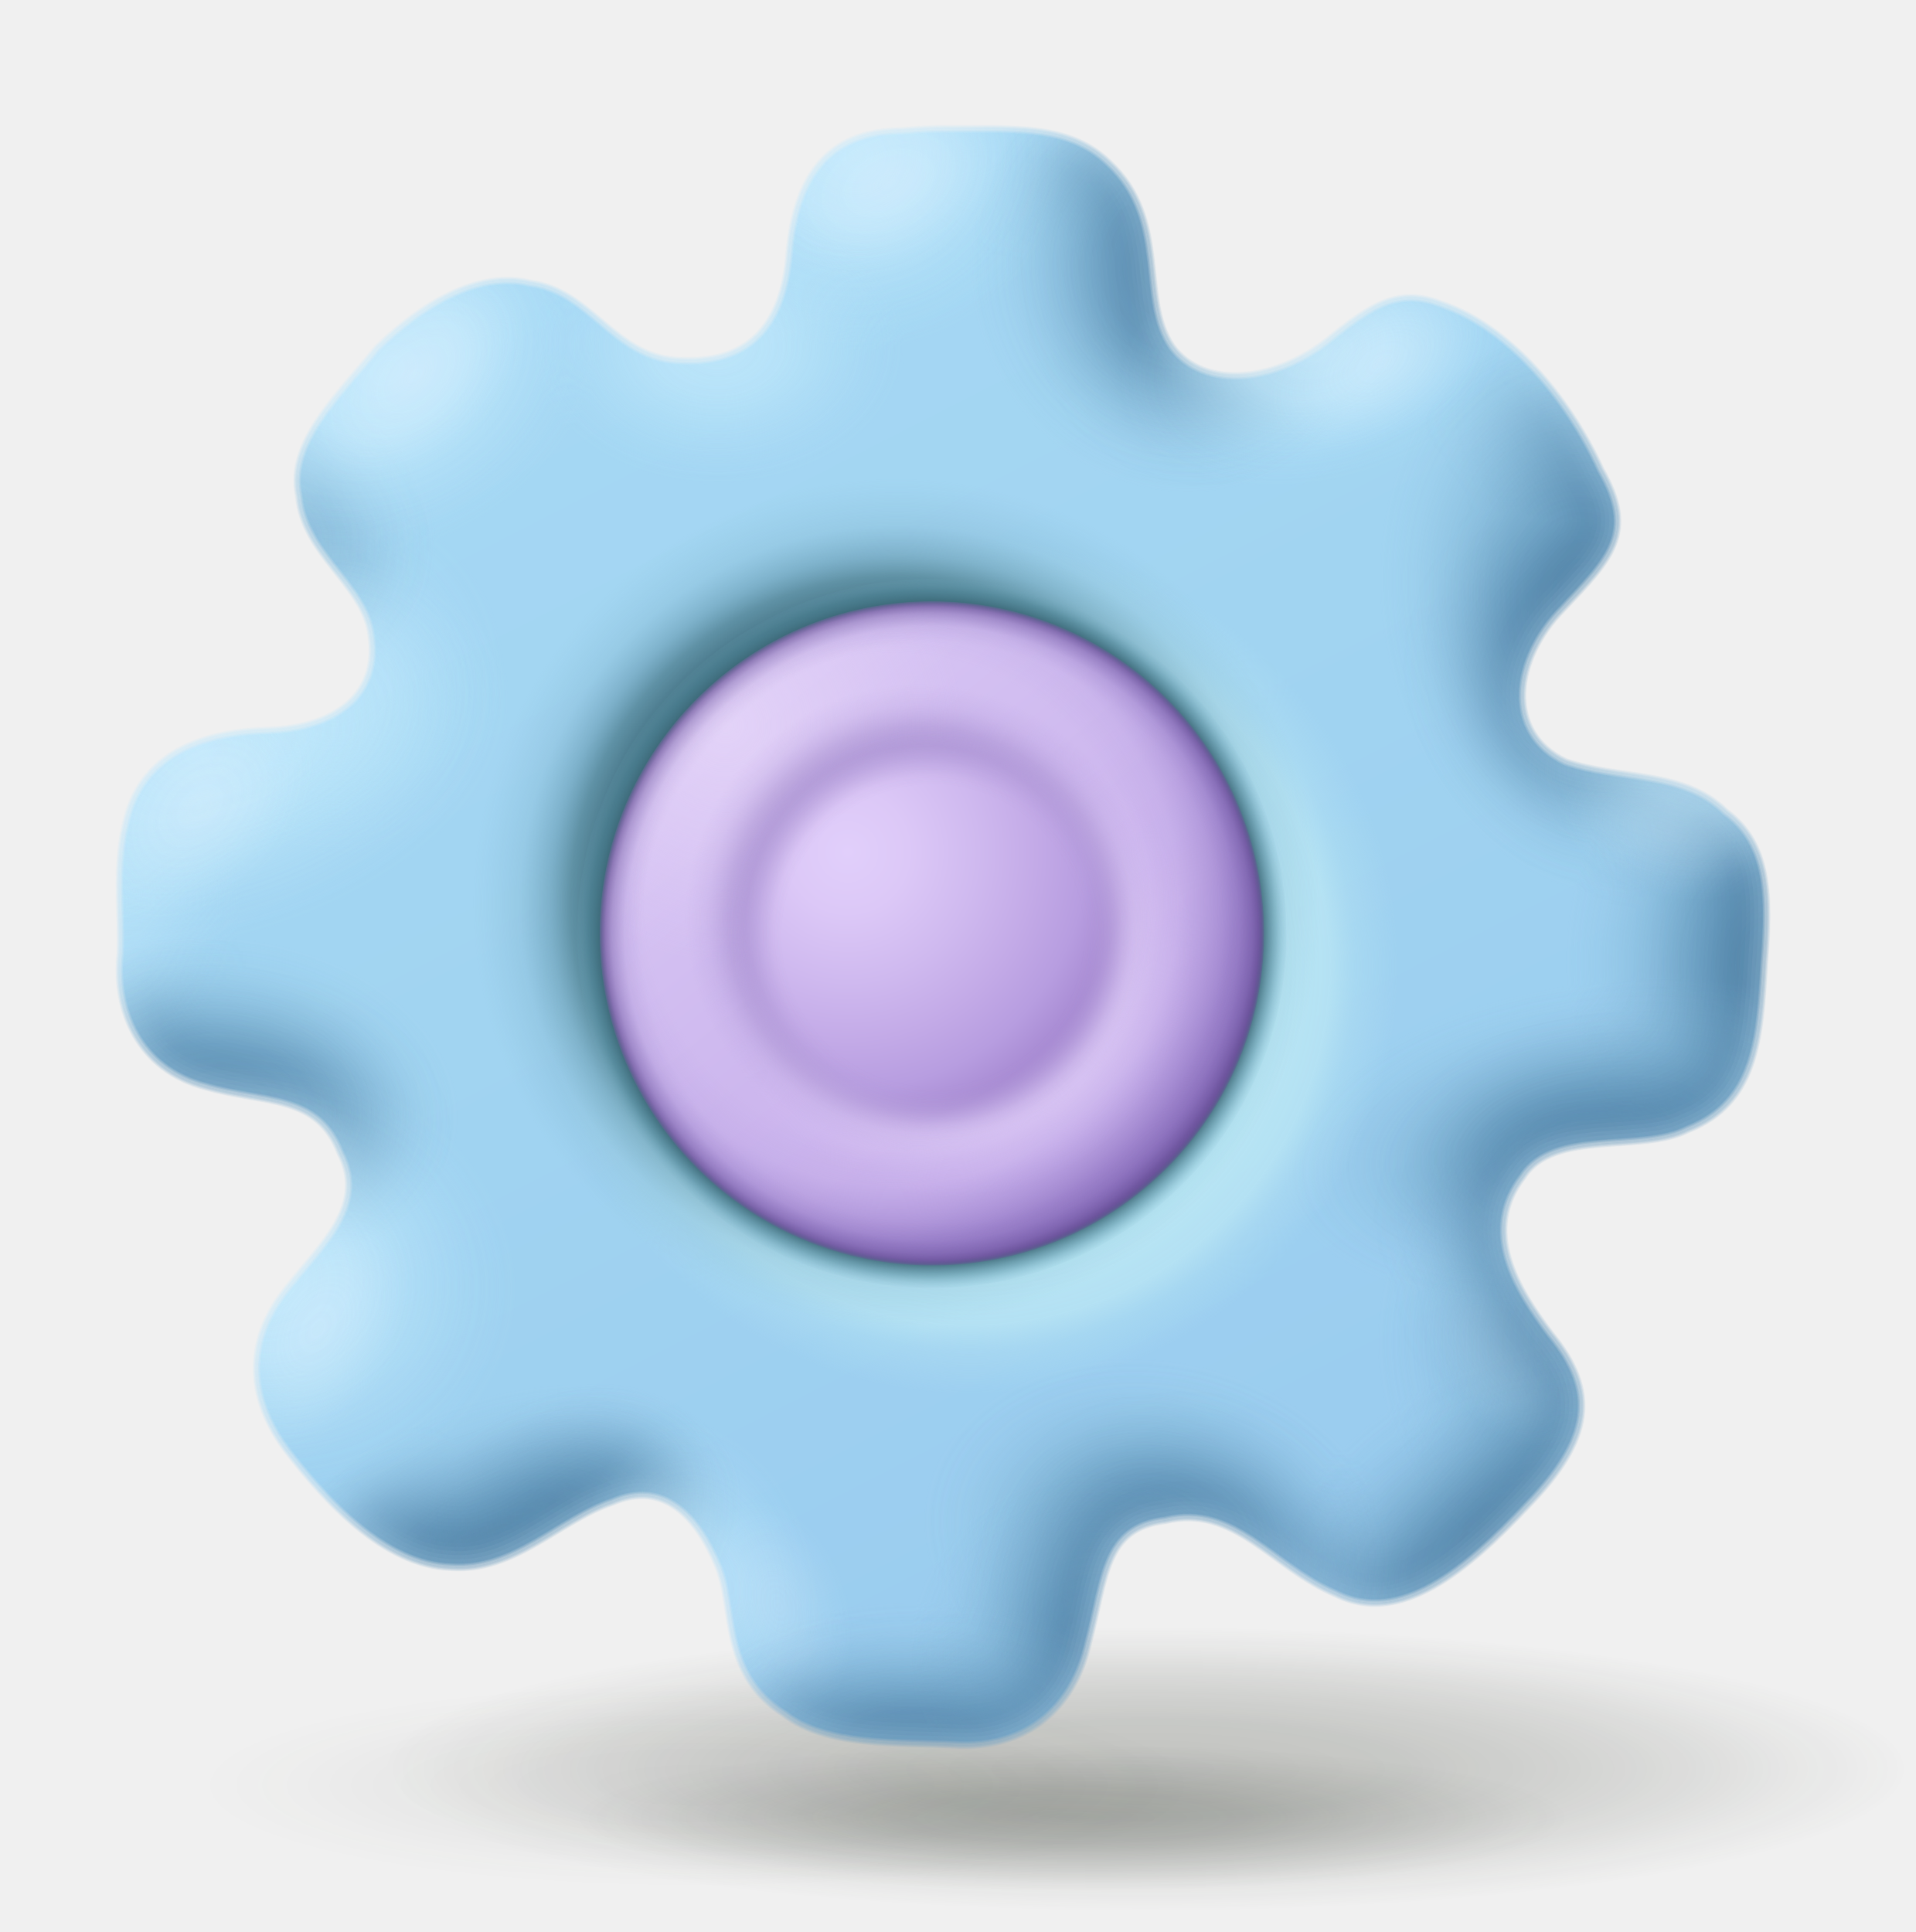
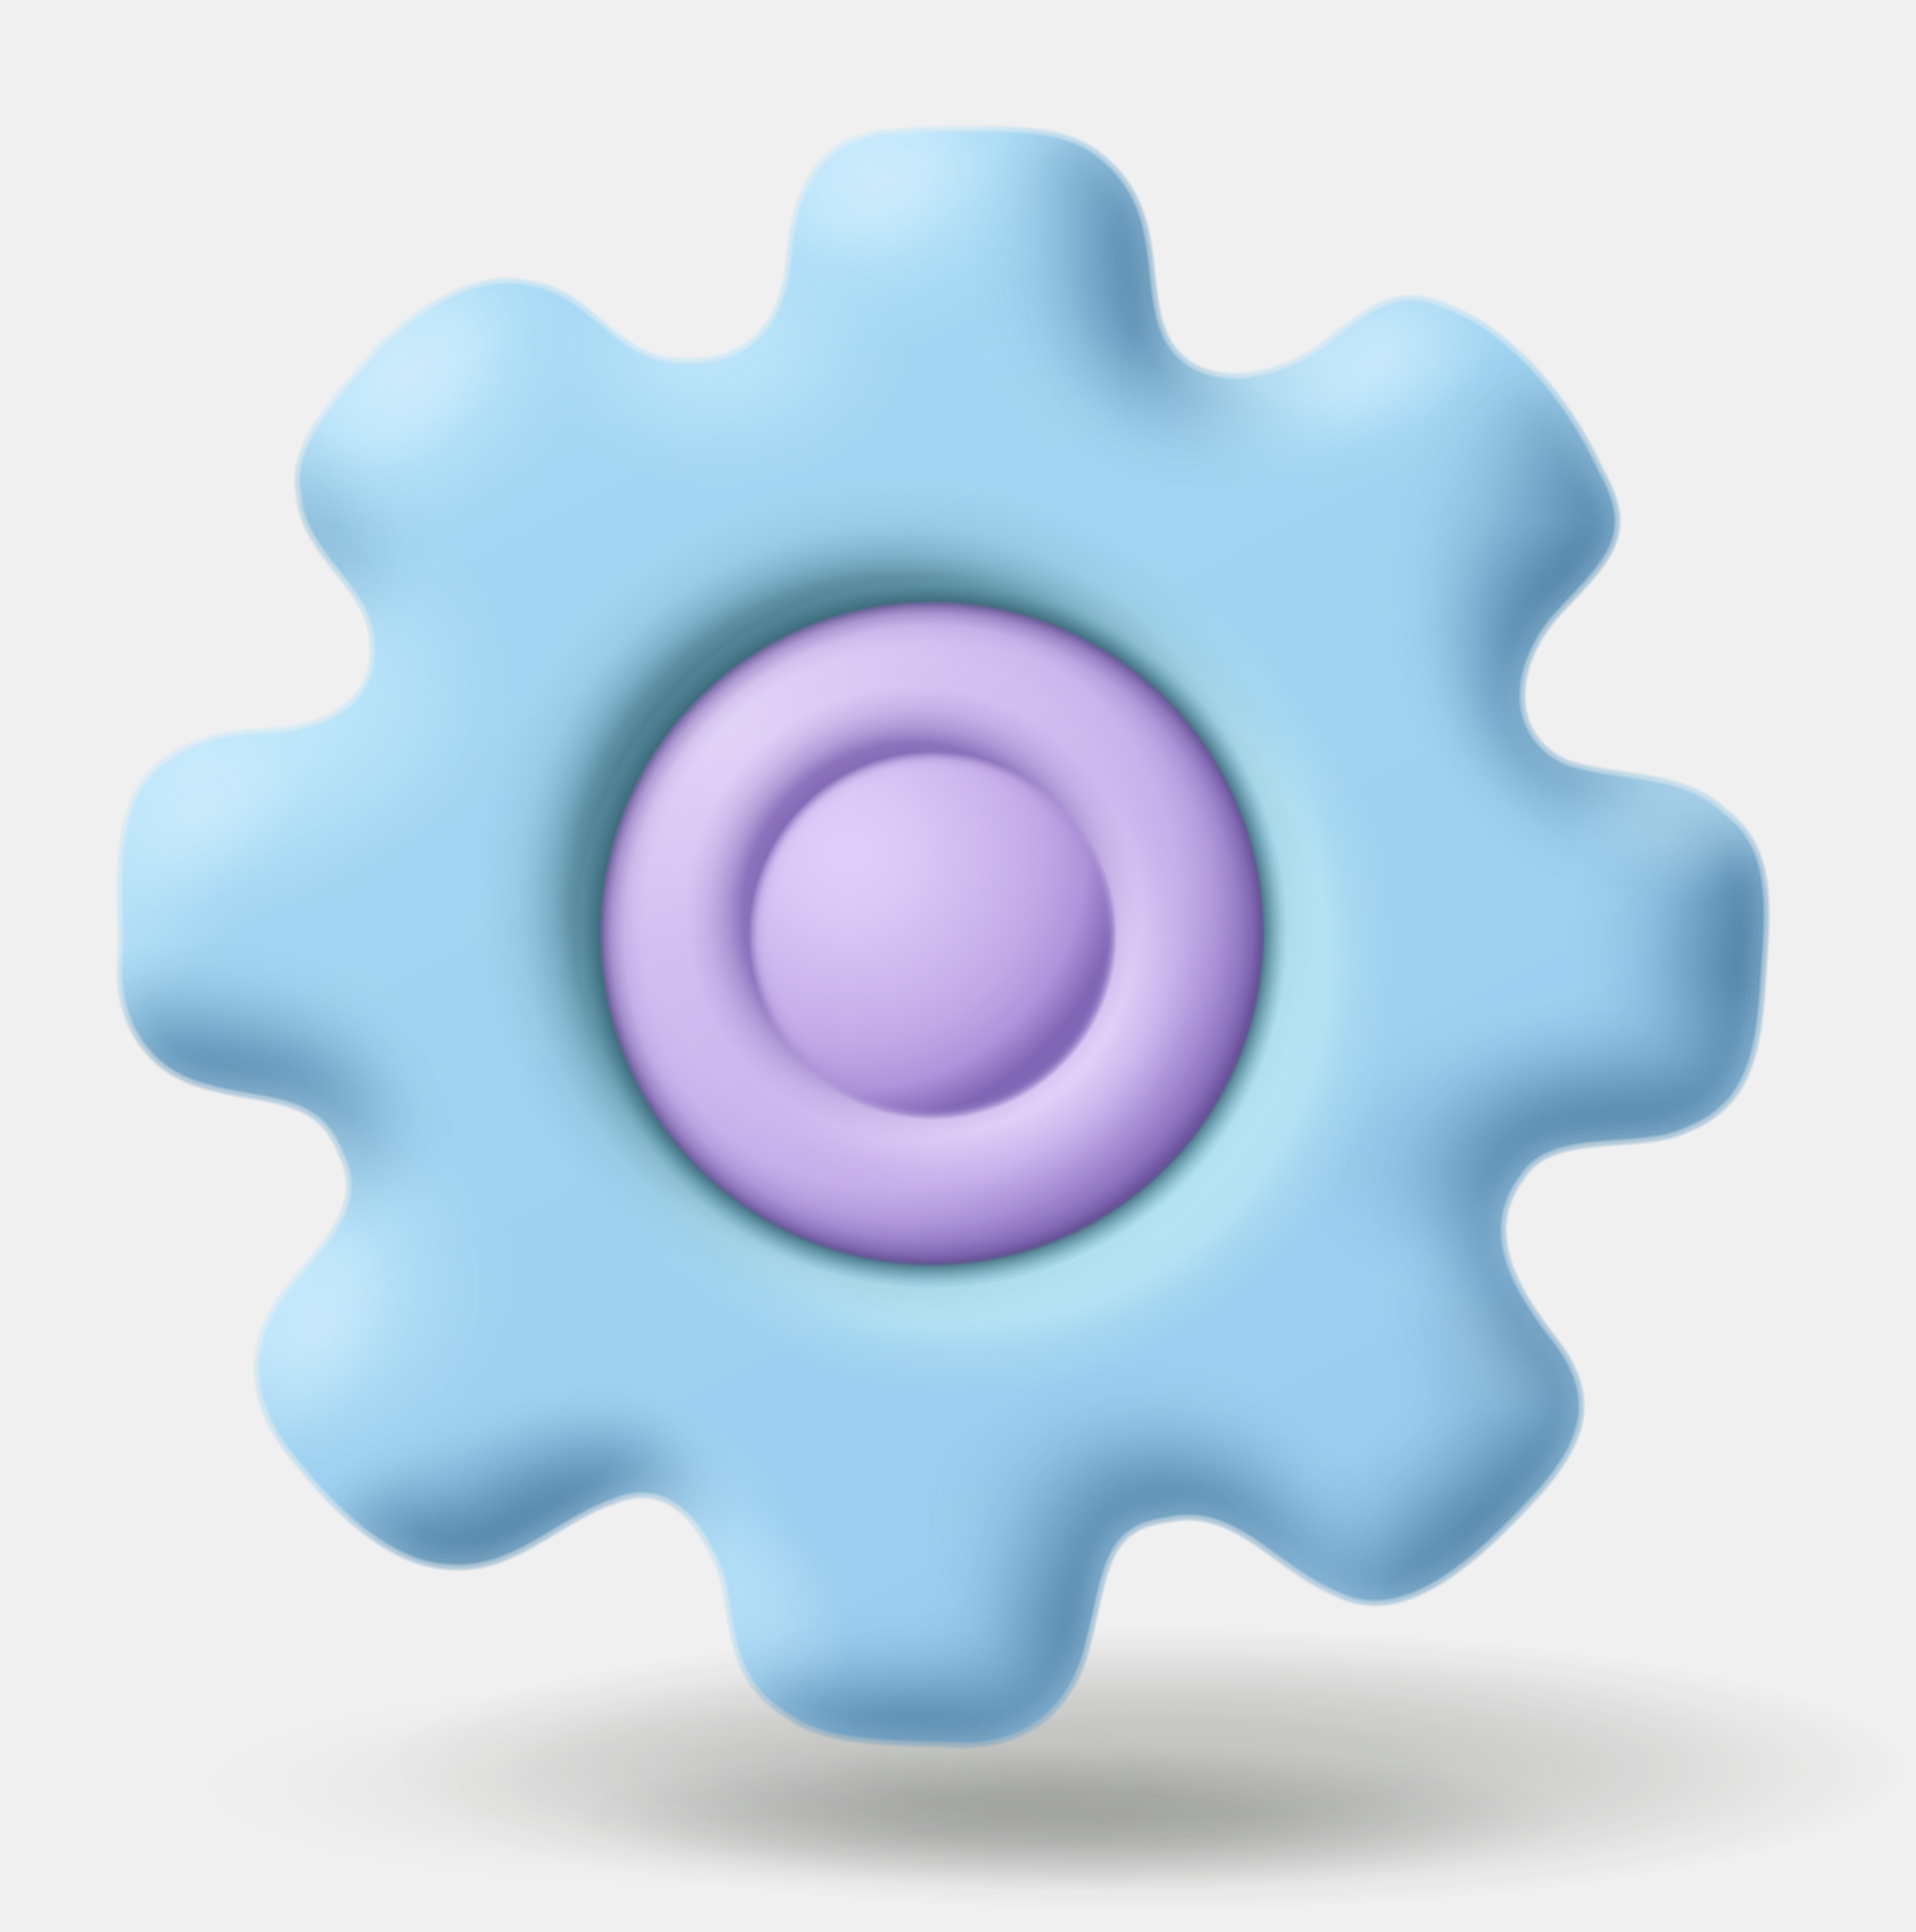
<svg xmlns="http://www.w3.org/2000/svg" width="470" height="474" viewBox="0 0 470 474" role="img" aria-labelledby="gear-title gear-description">
  <defs>
    <radialGradient id="ground-ambient">
      <stop stop-color="#252b1e" stop-opacity=".224" />
      <stop offset=".34" stop-color="#252b1e" stop-opacity=".2" />
      <stop offset=".65" stop-color="#252b1e" stop-opacity=".117" />
      <stop offset=".84" stop-color="#252b1e" stop-opacity=".048" />
      <stop offset="1" stop-color="#252b1e" stop-opacity="0" />
    </radialGradient>
    <radialGradient id="ground-contact">
      <stop stop-color="#1c241b" stop-opacity=".218" />
      <stop offset=".35" stop-color="#1c241b" stop-opacity=".176" />
      <stop offset=".6" stop-color="#1c241b" stop-opacity=".102" />
      <stop offset=".84" stop-color="#1c241b" stop-opacity=".036" />
      <stop offset="1" stop-color="#1c241b" stop-opacity="0" />
    </radialGradient>
    <path id="gear-outline" d="M 231 31.6       C 248 31.8 262 30.2 272 40       C 287 54 279.3 73.3 287.5 85.1       C 295.6 96 313.4 93.6 326.3 83.1       C 337.1 74.4 343.5 70.6 354 74.8       C 369.7 80.2 384.3 96.9 392.7 115.3       C 401.6 130.8 394.9 137.1 383.3 149.4       C 371.3 161.6 368.9 179.7 384 186.9       C 397.1 191.5 413 188.9 423.3 199.2       C 434 207.1 434.1 219.9 432.8 236.3       C 431.7 255.2 430.7 270.5 414 277.1       C 402.7 282.9 381.2 276.9 373.6 288.6       C 363.2 302 372 316.3 380.4 327.4       C 392 341.5 390.4 353.1 374.8 369.2       C 359.8 385.2 343.4 398.9 327.7 391       C 312.2 384.5 302.9 368.9 285.9 373       C 270.7 374.8 271.2 387.2 267 402.9       C 263.3 419.6 251.2 429.2 234.1 428.1       C 219.9 427.4 202.8 428.5 192.4 420.5       C 176.6 410.5 180.5 394 176 383.9       C 171.1 372.2 162.9 363 150.2 368.5       C 137.3 372.8 126.2 385.6 110.7 384.5       C 94.2 384 79.8 368 70.4 355.8       C 61.4 343.8 60 330.5 69.1 317.9       C 77.4 306.6 90.6 296.6 83.5 282.9       C 77.9 268.3 65.1 270.8 50.5 266.6       C 33.9 262.3 28 247.6 29.5 233.8       C 29.9 223.9 28 212.7 31.1 200.9       C 35.3 184.2 51 179.6 65.6 179.2       C 82.1 178.7 93.4 170.6 91 155.6       C 89.4 143.5 74.5 135.8 73.3 121.7       C 70.4 108.5 83.4 96.8 92.5 85.4       C 103.1 75.1 117.1 66.3 130 69.5       C 144.7 71.3 150.5 87.4 165.8 88.4       C 183.6 89.7 192.2 80 193.6 62.1       C 195.2 43.8 202.8 32.2 221.1 32.1       C 224.7 31.8 228 31.6 231 31.6 Z" />
    <clipPath id="gear-clip">
      <use href="#gear-outline" />
    </clipPath>
    <g id="outline-feather" fill="none">
      <use href="#gear-outline" stroke-width="1.95" stroke-opacity=".065" />
      <use href="#gear-outline" stroke-width="1.72" stroke-opacity=".12" />
      <use href="#gear-outline" stroke-width="1.27" stroke-opacity=".166" />
      <use href="#gear-outline" stroke-width=".8" stroke-opacity=".2" />
      <use href="#gear-outline" stroke-width=".42" stroke-opacity=".089" />
    </g>
    <mask id="soft-silhouette" maskUnits="userSpaceOnUse" x="0" y="0" width="470" height="474">
      <use href="#outline-feather" stroke="#fff" />
      <use href="#gear-outline" fill="#fff" />
      <use href="#outline-feather" stroke="#000" clip-path="url(#gear-clip)" />
    </mask>
    <linearGradient id="sky-face" gradientUnits="userSpaceOnUse" x1="128" y1="59" x2="298" y2="392">
      <stop stop-color="#a6d8f4" />
      <stop offset=".45" stop-color="#a1d4f1" />
      <stop offset="1" stop-color="#9accef" />
    </linearGradient>
    <radialGradient id="sky-edge-shade">
      <stop stop-color="#639abf" />
      <stop offset=".24" stop-color="#679ec1" stop-opacity=".94" />
      <stop offset=".46" stop-color="#6da3c5" stop-opacity=".74" />
      <stop offset=".66" stop-color="#74a9cb" stop-opacity=".42" />
      <stop offset=".84" stop-color="#7db0d0" stop-opacity=".14" />
      <stop offset="1" stop-color="#86b6d7" stop-opacity="0" />
    </radialGradient>
    <radialGradient id="sky-rollover">
      <stop stop-color="#386489" />
      <stop offset=".38" stop-color="#437298" stop-opacity=".87" />
      <stop offset=".64" stop-color="#4e7da1" stop-opacity=".55" />
      <stop offset=".84" stop-color="#5b89ac" stop-opacity=".20" />
      <stop offset="1" stop-color="#6695b7" stop-opacity="0" />
    </radialGradient>
    <radialGradient id="sky-reflected-sheen">
      <stop stop-color="#c7e8fa" stop-opacity=".73" />
      <stop offset=".43" stop-color="#c2e6f9" stop-opacity=".53" />
      <stop offset=".74" stop-color="#c9e9fb" stop-opacity=".20" />
      <stop offset="1" stop-color="#cdeafc" stop-opacity="0" />
    </radialGradient>
    <radialGradient id="sky-specular">
      <stop stop-color="#deeffd" stop-opacity=".45" />
      <stop offset=".28" stop-color="#d7eefd" stop-opacity=".41" />
      <stop offset=".5" stop-color="#d3edfc" stop-opacity=".32" />
      <stop offset=".72" stop-color="#cfebfc" stop-opacity=".17" />
      <stop offset=".9" stop-color="#cbeafc" stop-opacity=".05" />
      <stop offset="1" stop-color="#cbeafc" stop-opacity="0" />
    </radialGradient>
    <mask id="rounded-tooth-falloff" maskUnits="userSpaceOnUse" x="0" y="0" width="470" height="474">
      <g fill="none" stroke="#fff" stroke-linejoin="round">
        <use href="#gear-outline" stroke-width="66" stroke-opacity=".004" />
        <use href="#gear-outline" stroke-width="64" stroke-opacity=".006" />
        <use href="#gear-outline" stroke-width="62" stroke-opacity=".008" />
        <use href="#gear-outline" stroke-width="60" stroke-opacity=".012" />
        <use href="#gear-outline" stroke-width="58" stroke-opacity=".015" />
        <use href="#gear-outline" stroke-width="56" stroke-opacity=".018" />
        <use href="#gear-outline" stroke-width="54" stroke-opacity=".020" />
        <use href="#gear-outline" stroke-width="52" stroke-opacity=".021" />
        <use href="#gear-outline" stroke-width="50" stroke-opacity=".019" />
        <use href="#gear-outline" stroke-width="48" stroke-opacity=".020" />
        <use href="#gear-outline" stroke-width="46" stroke-opacity=".023" />
        <use href="#gear-outline" stroke-width="44" stroke-opacity=".025" />
        <use href="#gear-outline" stroke-width="42" stroke-opacity=".028" />
        <use href="#gear-outline" stroke-width="40" stroke-opacity=".031" />
        <use href="#gear-outline" stroke-width="38" stroke-opacity=".033" />
        <use href="#gear-outline" stroke-width="36" stroke-opacity=".036" />
        <use href="#gear-outline" stroke-width="34" stroke-opacity=".039" />
        <use href="#gear-outline" stroke-width="32" stroke-opacity=".042" />
        <use href="#gear-outline" stroke-width="30" stroke-opacity=".044" />
        <use href="#gear-outline" stroke-width="28" stroke-opacity=".046" />
        <use href="#gear-outline" stroke-width="26" stroke-opacity=".048" />
        <use href="#gear-outline" stroke-width="24" stroke-opacity=".049" />
        <use href="#gear-outline" stroke-width="22" stroke-opacity=".050" />
        <use href="#gear-outline" stroke-width="20" stroke-opacity=".050" />
        <use href="#gear-outline" stroke-width="18" stroke-opacity=".049" />
        <use href="#gear-outline" stroke-width="16" stroke-opacity=".047" />
        <use href="#gear-outline" stroke-width="14" stroke-opacity=".044" />
        <use href="#gear-outline" stroke-width="12" stroke-opacity=".040" />
        <use href="#gear-outline" stroke-width="10" stroke-opacity=".035" />
        <use href="#gear-outline" stroke-width="8" stroke-opacity=".029" />
        <use href="#gear-outline" stroke-width="6" stroke-opacity=".022" />
        <use href="#gear-outline" stroke-width="4" stroke-opacity=".014" />
        <use href="#gear-outline" stroke-width="2" stroke-opacity=".007" />
      </g>
    </mask>
    <mask id="tooth-bounce-falloff" maskUnits="userSpaceOnUse" x="0" y="0" width="470" height="474">
      <g fill="none" stroke="#fff">
        <use href="#gear-outline" stroke-width="18" stroke-opacity=".005" />
        <use href="#gear-outline" stroke-width="16" stroke-opacity=".017" />
        <use href="#gear-outline" stroke-width="14" stroke-opacity=".024" />
        <use href="#gear-outline" stroke-width="12" stroke-opacity=".042" />
        <use href="#gear-outline" stroke-width="10" stroke-opacity=".064" />
        <use href="#gear-outline" stroke-width="8" stroke-opacity=".087" />
        <use href="#gear-outline" stroke-width="6" stroke-opacity=".102" />
        <use href="#gear-outline" stroke-width="4" stroke-opacity=".097" />
        <use href="#gear-outline" stroke-width="2" stroke-opacity=".062" />
      </g>
    </mask>
    <g id="tooth-shadow-fields">
      <ellipse id="north-shade" cx="290" cy="66" rx="52" ry="55" transform="rotate(-13 290 66)" opacity=".88" />
      <ellipse id="northeast-shade" cx="390" cy="150" rx="51" ry="70" transform="rotate(-11 390 150)" />
      <ellipse id="east-side-shade" cx="435" cy="236" rx="51" ry="65" />
      <ellipse id="east-under-shade" cx="392" cy="280" rx="78" ry="39" transform="rotate(-8 392 280)" opacity=".9" />
      <ellipse id="southeast-side-shade" cx="391" cy="329" rx="53" ry="60" opacity=".81" />
      <ellipse id="southeast-under-shade" cx="370" cy="379" rx="69" ry="44" transform="rotate(-31 370 379)" opacity=".94" />
      <ellipse id="southeast-valley-shade" cx="284" cy="378" rx="58" ry="44" transform="rotate(12 284 378)" opacity=".85" />
      <ellipse id="south-side-shade" cx="269" cy="406" rx="46" ry="45" opacity=".81" />
      <ellipse id="south-under-shade" cx="225" cy="436" rx="67" ry="43" opacity=".94" />
      <ellipse id="southwest-shade" cx="121" cy="383" rx="64" ry="39" transform="rotate(-22 121 383)" />
      <ellipse id="southwest-valley-shade" cx="140" cy="369" rx="37" ry="28" transform="rotate(-24 140 369)" opacity=".42" />
      <ellipse id="west-shade" cx="55" cy="271" rx="58" ry="41" transform="rotate(6 55 271)" opacity=".8" />
      <ellipse id="northwest-shade" cx="67" cy="133" rx="40" ry="38" opacity=".34" />
    </g>
    <radialGradient id="sky-edge-sheen">
      <stop stop-color="#c9edfe" />
      <stop offset=".34" stop-color="#c5ebfd" stop-opacity=".86" />
      <stop offset=".6" stop-color="#c0e9fc" stop-opacity=".48" />
      <stop offset=".83" stop-color="#bce7fc" stop-opacity=".14" />
      <stop offset="1" stop-color="#b8e4fb" stop-opacity="0" />
    </radialGradient>
    <radialGradient id="socket-light" gradientUnits="userSpaceOnUse" cx="238" cy="237" r="105">
      <stop offset=".73" stop-color="#c4eef6" stop-opacity=".7" />
      <stop offset=".84" stop-color="#bfeaf5" stop-opacity=".66" />
      <stop offset=".9" stop-color="#b9e7f4" stop-opacity=".32" />
      <stop offset="1" stop-color="#b7e5f4" stop-opacity="0" />
    </radialGradient>
    <radialGradient id="socket-shadow" gradientUnits="userSpaceOnUse" cx="220" cy="221.4" r="104">
      <stop offset=".65" stop-color="#355d6d" stop-opacity=".94" />
      <stop offset=".72" stop-color="#3c6b7c" stop-opacity=".86" />
      <stop offset=".77" stop-color="#467889" stop-opacity=".73" />
      <stop offset=".82" stop-color="#558aa0" stop-opacity=".48" />
      <stop offset=".89" stop-color="#649ab2" stop-opacity=".19" />
      <stop offset="1" stop-color="#75aac2" stop-opacity="0" />
    </radialGradient>
    <radialGradient id="socket-seam">
      <stop offset=".885" stop-color="#365d6b" stop-opacity=".92" />
      <stop offset=".93" stop-color="#3c6978" stop-opacity=".83" />
      <stop offset=".962" stop-color="#4b8395" stop-opacity=".44" />
      <stop offset="1" stop-color="#77b2c9" stop-opacity="0" />
    </radialGradient>
    <linearGradient id="lavender-face" gradientUnits="userSpaceOnUse" x1="176" y1="164" x2="284" y2="297">
      <stop stop-color="#d9c8f5" />
      <stop offset=".5" stop-color="#cdb7ee" />
      <stop offset="1" stop-color="#c9b0ec" />
    </linearGradient>
    <radialGradient id="lavender-sheen" gradientUnits="userSpaceOnUse" cx="178" cy="178" r="58">
      <stop stop-color="#e9dafa" stop-opacity=".65" />
      <stop offset=".5" stop-color="#e4d3f8" stop-opacity=".42" />
      <stop offset="1" stop-color="#e0cdf7" stop-opacity="0" />
    </radialGradient>
    <radialGradient id="lavender-shoulder" gradientUnits="userSpaceOnUse" cx="219" cy="221" r="92">
      <stop offset=".66" stop-color="#a189d2" stop-opacity="0" />
      <stop offset=".76" stop-color="#a189d2" stop-opacity=".13" />
      <stop offset=".84" stop-color="#977dc9" stop-opacity=".43" />
      <stop offset=".91" stop-color="#886dbd" stop-opacity=".67" />
      <stop offset=".97" stop-color="#7c60b1" stop-opacity=".8" />
      <stop offset="1" stop-color="#7054a3" stop-opacity=".86" />
    </radialGradient>
    <radialGradient id="lavender-rim" gradientUnits="userSpaceOnUse" cx="228.6" cy="229" r="81">
      <stop offset=".88" stop-color="#8066b3" stop-opacity="0" />
      <stop offset=".93" stop-color="#755daa" stop-opacity=".10" />
      <stop offset=".97" stop-color="#6a529c" stop-opacity=".38" />
      <stop offset="1" stop-color="#5d478c" stop-opacity=".74" />
    </radialGradient>
    <radialGradient id="ring-alpha">
      <stop offset=".980" stop-color="#fff" />
      <stop offset=".990" stop-color="#fff" stop-opacity=".8" />
      <stop offset=".996" stop-color="#fff" stop-opacity=".38" />
      <stop offset="1" stop-color="#fff" stop-opacity="0" />
    </radialGradient>
    <mask id="ring-silhouette" maskUnits="userSpaceOnUse" x="145" y="145" width="167" height="168">
      <circle cx="228.6" cy="229" r="81.5" fill="url(#ring-alpha)" />
    </mask>
    <radialGradient id="hub-light" gradientUnits="userSpaceOnUse" cx="233.8" cy="234.8" r="59">
-       <stop offset=".61" stop-color="#e4d4fa" stop-opacity=".74" />
-       <stop offset=".72" stop-color="#e1d0f8" stop-opacity=".62" />
-       <stop offset=".83" stop-color="#dccaf5" stop-opacity=".34" />
-       <stop offset=".93" stop-color="#dac6f5" stop-opacity=".10" />
+       <stop offset=".61" stop-color="#e7d8fc" stop-opacity=".93" />
+       <stop offset=".72" stop-color="#e4d4fa" stop-opacity=".84" />
+       <stop offset=".83" stop-color="#dfcdf7" stop-opacity=".46" />
+       <stop offset=".93" stop-color="#dac6f5" stop-opacity=".14" />
      <stop offset="1" stop-color="#d6c1f3" stop-opacity="0" />
    </radialGradient>
-     <radialGradient id="hub-shadow" gradientUnits="userSpaceOnUse" cx="225.5" cy="225.3" r="57.5">
-       <stop offset=".64" stop-color="#8468b7" stop-opacity=".58" />
-       <stop offset=".74" stop-color="#8b70bc" stop-opacity=".53" />
-       <stop offset=".82" stop-color="#957bc3" stop-opacity=".39" />
-       <stop offset=".91" stop-color="#a48bd0" stop-opacity=".15" />
-       <stop offset="1" stop-color="#ac94d6" stop-opacity="0" />
+     <radialGradient id="hub-shadow" gradientUnits="userSpaceOnUse" cx="224" cy="224.2" r="55.8">
+       <stop offset=".66" stop-color="#7358a8" stop-opacity=".86" />
+       <stop offset=".75" stop-color="#8065b4" stop-opacity=".86" />
+       <stop offset=".82" stop-color="#896fba" stop-opacity=".52" />
+       <stop offset=".9" stop-color="#947ac2" stop-opacity=".24" />
+       <stop offset="1" stop-color="#9a83ca" stop-opacity="0" />
    </radialGradient>
    <radialGradient id="hub-dome" gradientUnits="userSpaceOnUse" cx="208" cy="209" r="68">
      <stop stop-color="#e1cffb" />
      <stop offset=".22" stop-color="#dcc8f7" />
      <stop offset=".47" stop-color="#cfb9ef" />
      <stop offset=".68" stop-color="#c3aae7" />
-       <stop offset=".86" stop-color="#b79de0" />
-       <stop offset="1" stop-color="#a88bd3" />
-     </radialGradient>
-     <radialGradient id="hub-rim" gradientUnits="userSpaceOnUse" cx="228.8" cy="229.5" r="50.5">
-       <stop offset=".73" stop-color="#a38bce" stop-opacity="0" />
-       <stop offset=".90" stop-color="#a38bce" stop-opacity=".065" />
-       <stop offset="1" stop-color="#a38bce" stop-opacity=".065" />
+       <stop offset=".86" stop-color="#b093db" />
+       <stop offset="1" stop-color="#8065b5" />
+     </radialGradient>
+     <radialGradient id="hub-rim" gradientUnits="userSpaceOnUse" cx="228.5" cy="229.2" r="45">
+       <stop offset=".88" stop-color="#967bc6" stop-opacity="0" />
+       <stop offset="1" stop-color="#8669b8" stop-opacity=".16" />
    </radialGradient>
    <radialGradient id="hub-alpha">
-       <stop offset=".73" stop-color="#fff" />
-       <stop offset=".78" stop-color="#fff" stop-opacity=".92" />
-       <stop offset=".83" stop-color="#fff" stop-opacity=".69" />
-       <stop offset=".875" stop-color="#fff" stop-opacity=".43" />
-       <stop offset=".92" stop-color="#fff" stop-opacity=".19" />
-       <stop offset=".97" stop-color="#fff" stop-opacity=".035" />
+       <stop offset=".925" stop-color="#fff" />
+       <stop offset=".951" stop-color="#fff" stop-opacity=".89" />
+       <stop offset=".974" stop-color="#fff" stop-opacity=".54" />
+       <stop offset=".992" stop-color="#fff" stop-opacity=".12" />
      <stop offset="1" stop-color="#fff" stop-opacity="0" />
    </radialGradient>
-     <mask id="hub-silhouette" maskUnits="userSpaceOnUse" x="177" y="178" width="104" height="104">
-       <circle cx="228.8" cy="229.5" r="50.5" fill="url(#hub-alpha)" />
+     <mask id="hub-silhouette" maskUnits="userSpaceOnUse" x="182" y="183" width="93" height="93">
+       <circle cx="228.8" cy="229.5" r="45.3" fill="url(#hub-alpha)" />
    </mask>
  </defs>
  <g id="ground-shadow">
    <ellipse id="shadow-ambient" cx="281" cy="434" rx="186" ry="35" fill="url(#ground-ambient)" />
    <ellipse id="shadow-left-spread" cx="171" cy="438" rx="121" ry="25" fill="url(#ground-ambient)" opacity=".25" />
    <ellipse id="shadow-contact" cx="263" cy="446" rx="121" ry="18" fill="url(#ground-contact)" />
  </g>
  <g id="gear-body" mask="url(#soft-silhouette)">
    <rect id="body-color" width="470" height="474" fill="url(#sky-face)" />
    <g id="tooth-shading">
      <use id="tooth-ambient-shading" href="#tooth-shadow-fields" fill="url(#sky-edge-shade)" opacity=".83" />
      <use id="tooth-edge-depth" href="#tooth-shadow-fields" fill="url(#sky-rollover)" mask="url(#rounded-tooth-falloff)" />
      <use id="tooth-edge-bounce" href="#tooth-shadow-fields" fill="url(#sky-reflected-sheen)" mask="url(#tooth-bounce-falloff)" />
    </g>
    <g id="tooth-highlights" fill="url(#sky-edge-sheen)" opacity=".88">
      <ellipse id="north-sheen" cx="210" cy="38" rx="51" ry="48" opacity=".94" />
      <ellipse id="northwest-sheen" cx="95" cy="91" rx="56" ry="43" transform="rotate(-31 95 91)" opacity=".94" />
      <ellipse id="upper-left-notch-sheen" cx="176" cy="85" rx="46" ry="34" opacity=".74" />
      <ellipse id="upper-right-notch-sheen" cx="323" cy="87" rx="49" ry="31" transform="rotate(-14 323 87)" opacity=".92" />
      <ellipse id="west-sheen" cx="49" cy="185" rx="78" ry="46" transform="rotate(-15 49 185)" opacity=".91" />
      <ellipse id="left-notch-sheen" cx="82" cy="166" rx="42" ry="44" opacity=".45" />
      <ellipse id="west-edge-sheen" cx="25" cy="221" rx="34" ry="41" opacity=".47" />
      <ellipse id="southwest-sheen" cx="64" cy="313" rx="63" ry="54" transform="rotate(12 64 313)" opacity=".92" />
      <ellipse id="lower-left-notch-sheen" cx="172" cy="388" rx="28" ry="40" transform="rotate(-14 172 388)" opacity=".57" />
      <ellipse id="east-sheen" cx="418" cy="189" rx="44" ry="27" opacity=".49" />
    </g>
    <g id="tooth-specular-reflections" fill="url(#sky-specular)">
      <ellipse id="north-glint" cx="218" cy="45" rx="32" ry="21" transform="rotate(-23 218 45)" opacity=".95" />
      <ellipse id="northwest-glint" cx="102" cy="92" rx="33" ry="20" transform="rotate(-43 102 92)" opacity=".93" />
      <ellipse id="northeast-glint" cx="339" cy="89" rx="30" ry="18" transform="rotate(-29 339 89)" opacity=".76" />
      <ellipse id="west-glint" cx="49" cy="198" rx="33" ry="22" transform="rotate(-44 49 198)" opacity=".9" />
      <ellipse id="east-glint" cx="409" cy="204" rx="27" ry="16" transform="rotate(16 409 204)" opacity=".43" />
      <ellipse id="southwest-glint" cx="78" cy="326" rx="32" ry="20" transform="rotate(-62 78 326)" opacity=".78" />
      <ellipse id="southeast-glint" cx="368" cy="333" rx="26" ry="15" transform="rotate(53 368 333)" opacity=".3" />
      <ellipse id="south-glint" cx="191" cy="394" rx="27" ry="17" transform="rotate(72 191 394)" opacity=".48" />
    </g>
    <circle id="socket-highlight" cx="238" cy="237" r="105" fill="url(#socket-light)" />
    <circle id="socket-occlusion" cx="220" cy="221.4" r="104" fill="url(#socket-shadow)" />
    <circle id="socket-lip" cx="228.6" cy="229" r="87" fill="url(#socket-seam)" />
  </g>
  <g id="center-ring" mask="url(#ring-silhouette)">
    <circle id="ring-face" cx="228.6" cy="229" r="82" fill="url(#lavender-face)" />
    <circle id="ring-sheen" cx="228.6" cy="229" r="82" fill="url(#lavender-sheen)" />
    <circle id="ring-shoulder" cx="228.6" cy="229" r="82" fill="url(#lavender-shoulder)" />
    <circle id="ring-outer-edge" cx="228.6" cy="229" r="82" fill="url(#lavender-rim)" />
    <circle id="ring-inner-highlight" cx="233.8" cy="234.8" r="59" fill="url(#hub-light)" />
-     <circle id="ring-inner-shadow" cx="225.5" cy="225.3" r="57.5" fill="url(#hub-shadow)" />
+     <circle id="ring-inner-shadow" cx="224" cy="224.2" r="55.8" fill="url(#hub-shadow)" />
  </g>
  <g id="center-hub" mask="url(#hub-silhouette)">
-     <circle id="hub-face" cx="228.8" cy="229.5" r="50.5" fill="url(#hub-dome)" />
-     <circle id="hub-edge" cx="228.8" cy="229.5" r="50.5" fill="url(#hub-rim)" />
+     <circle id="hub-face" cx="228.8" cy="229.5" r="45.3" fill="url(#hub-dome)" />
+     <circle id="hub-edge" cx="228.8" cy="229.5" r="45.3" fill="url(#hub-rim)" />
  </g>
</svg>
